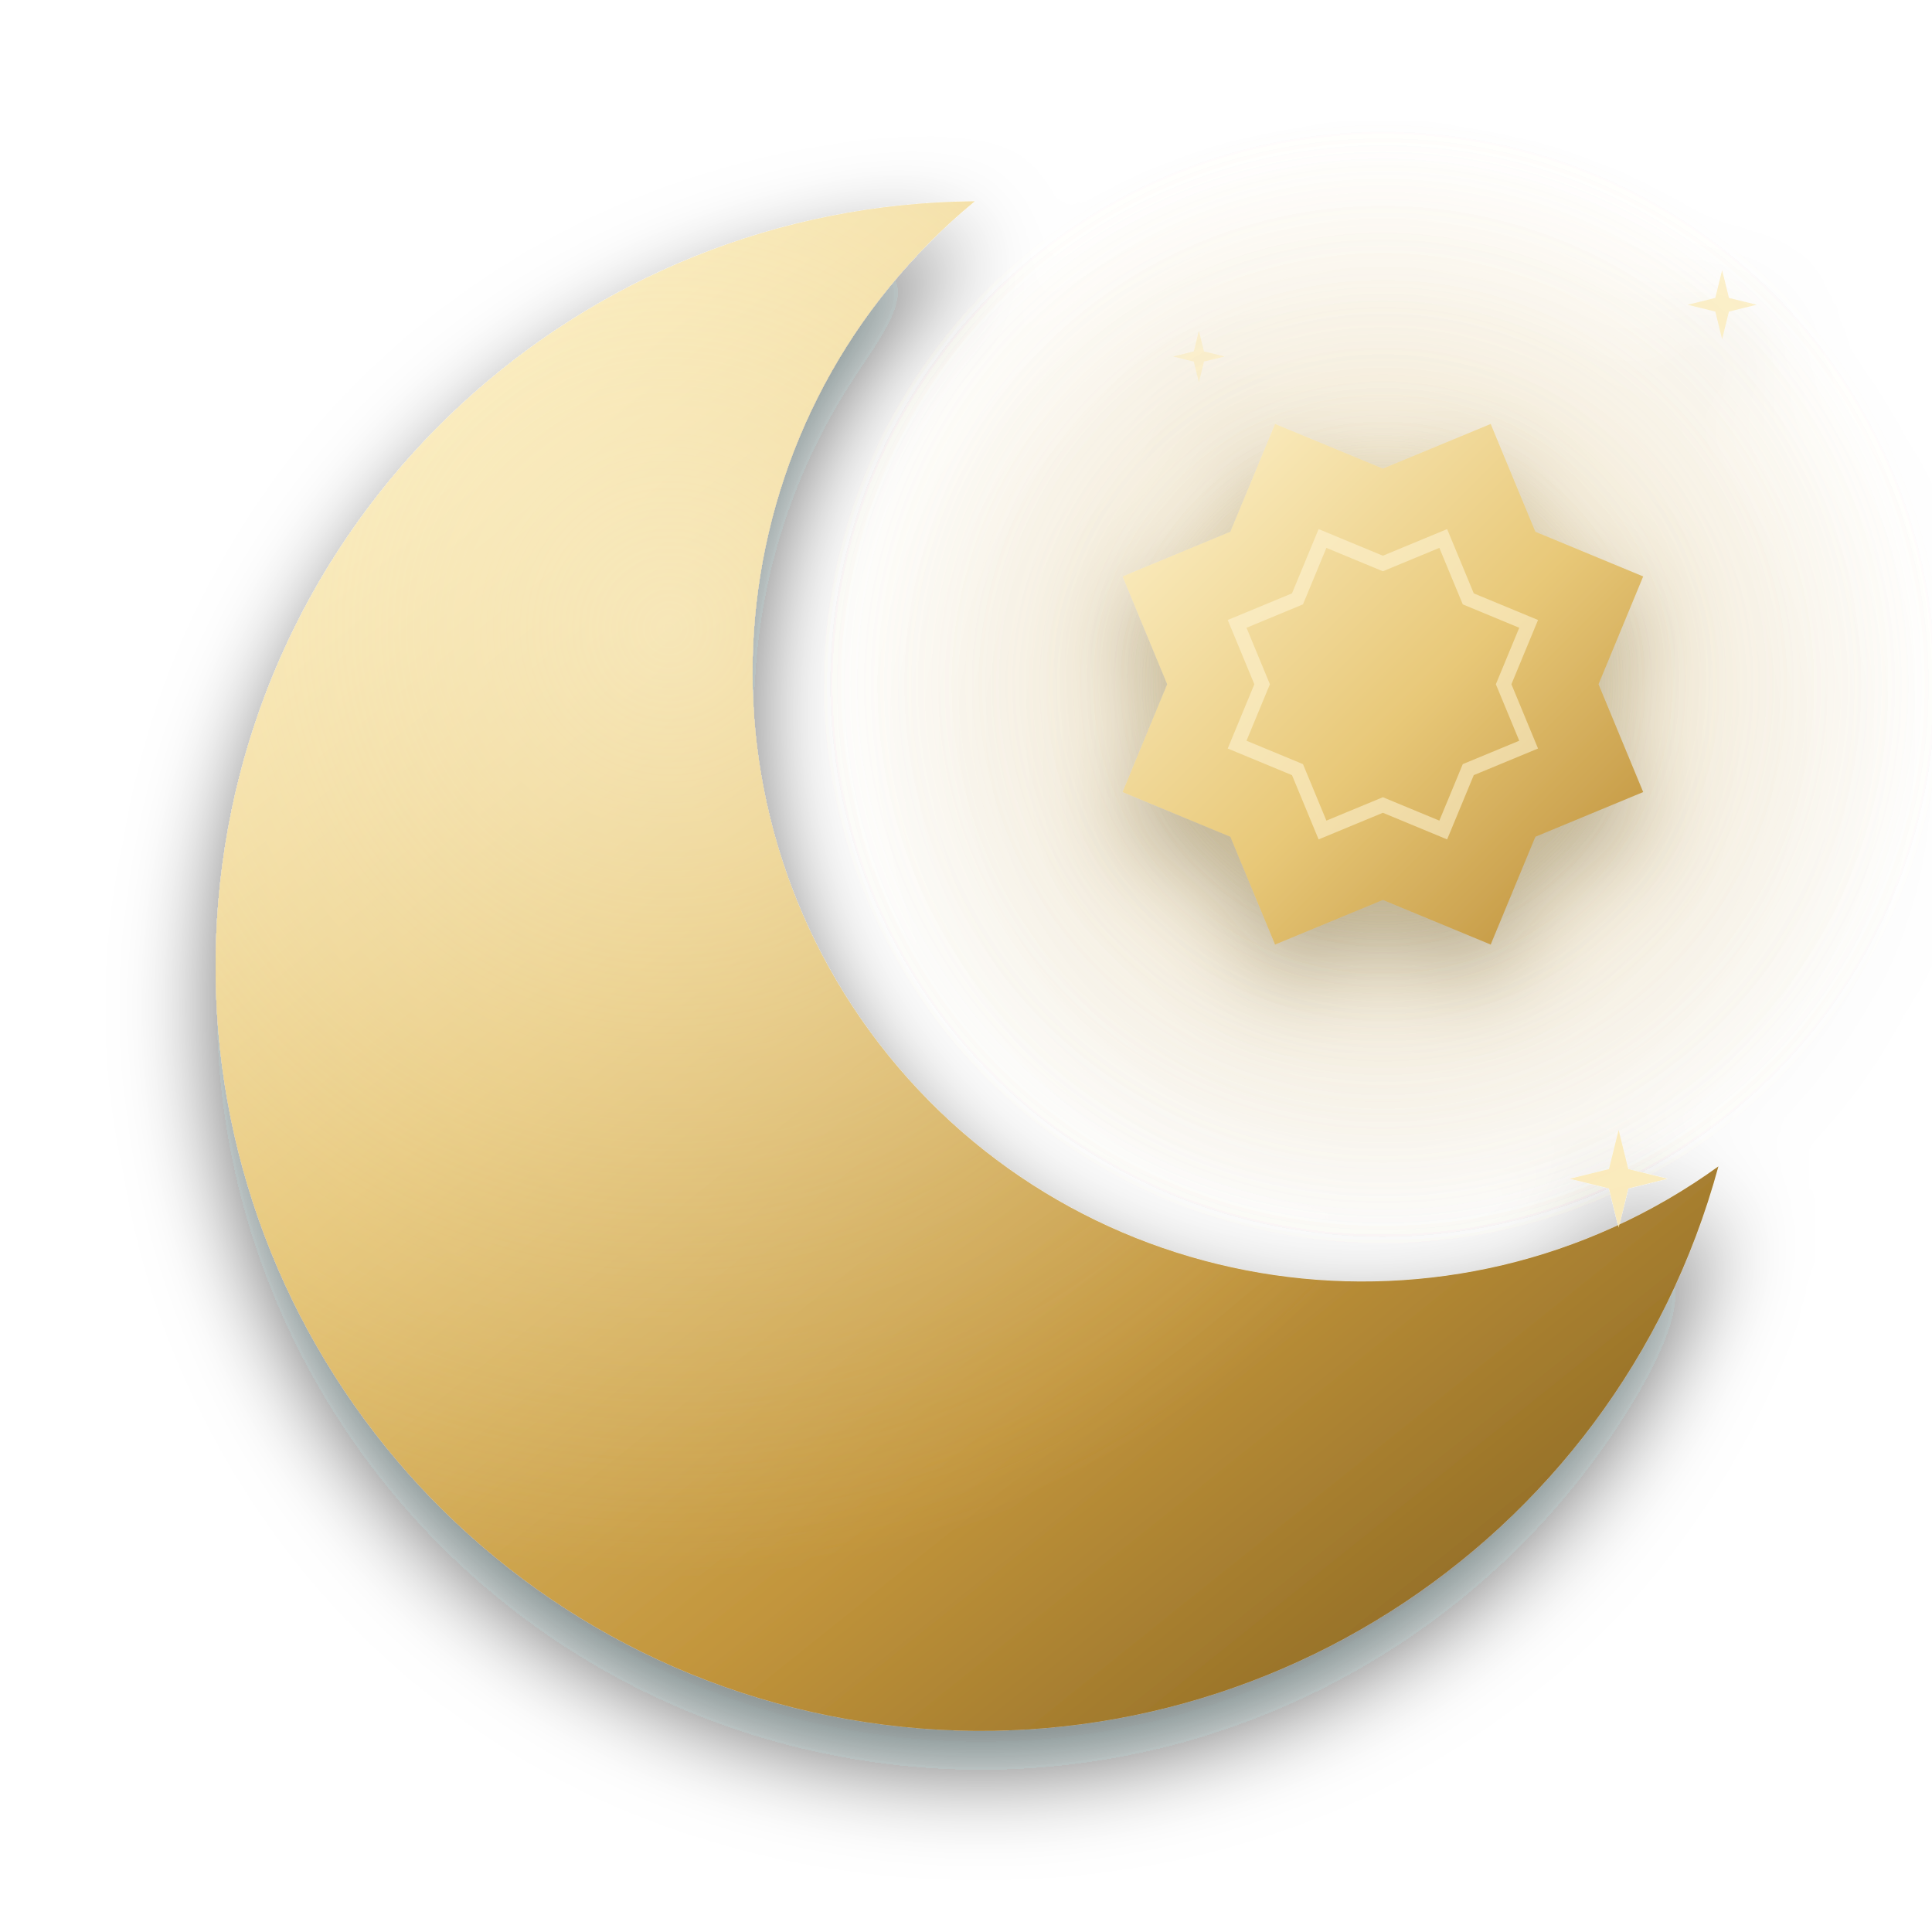
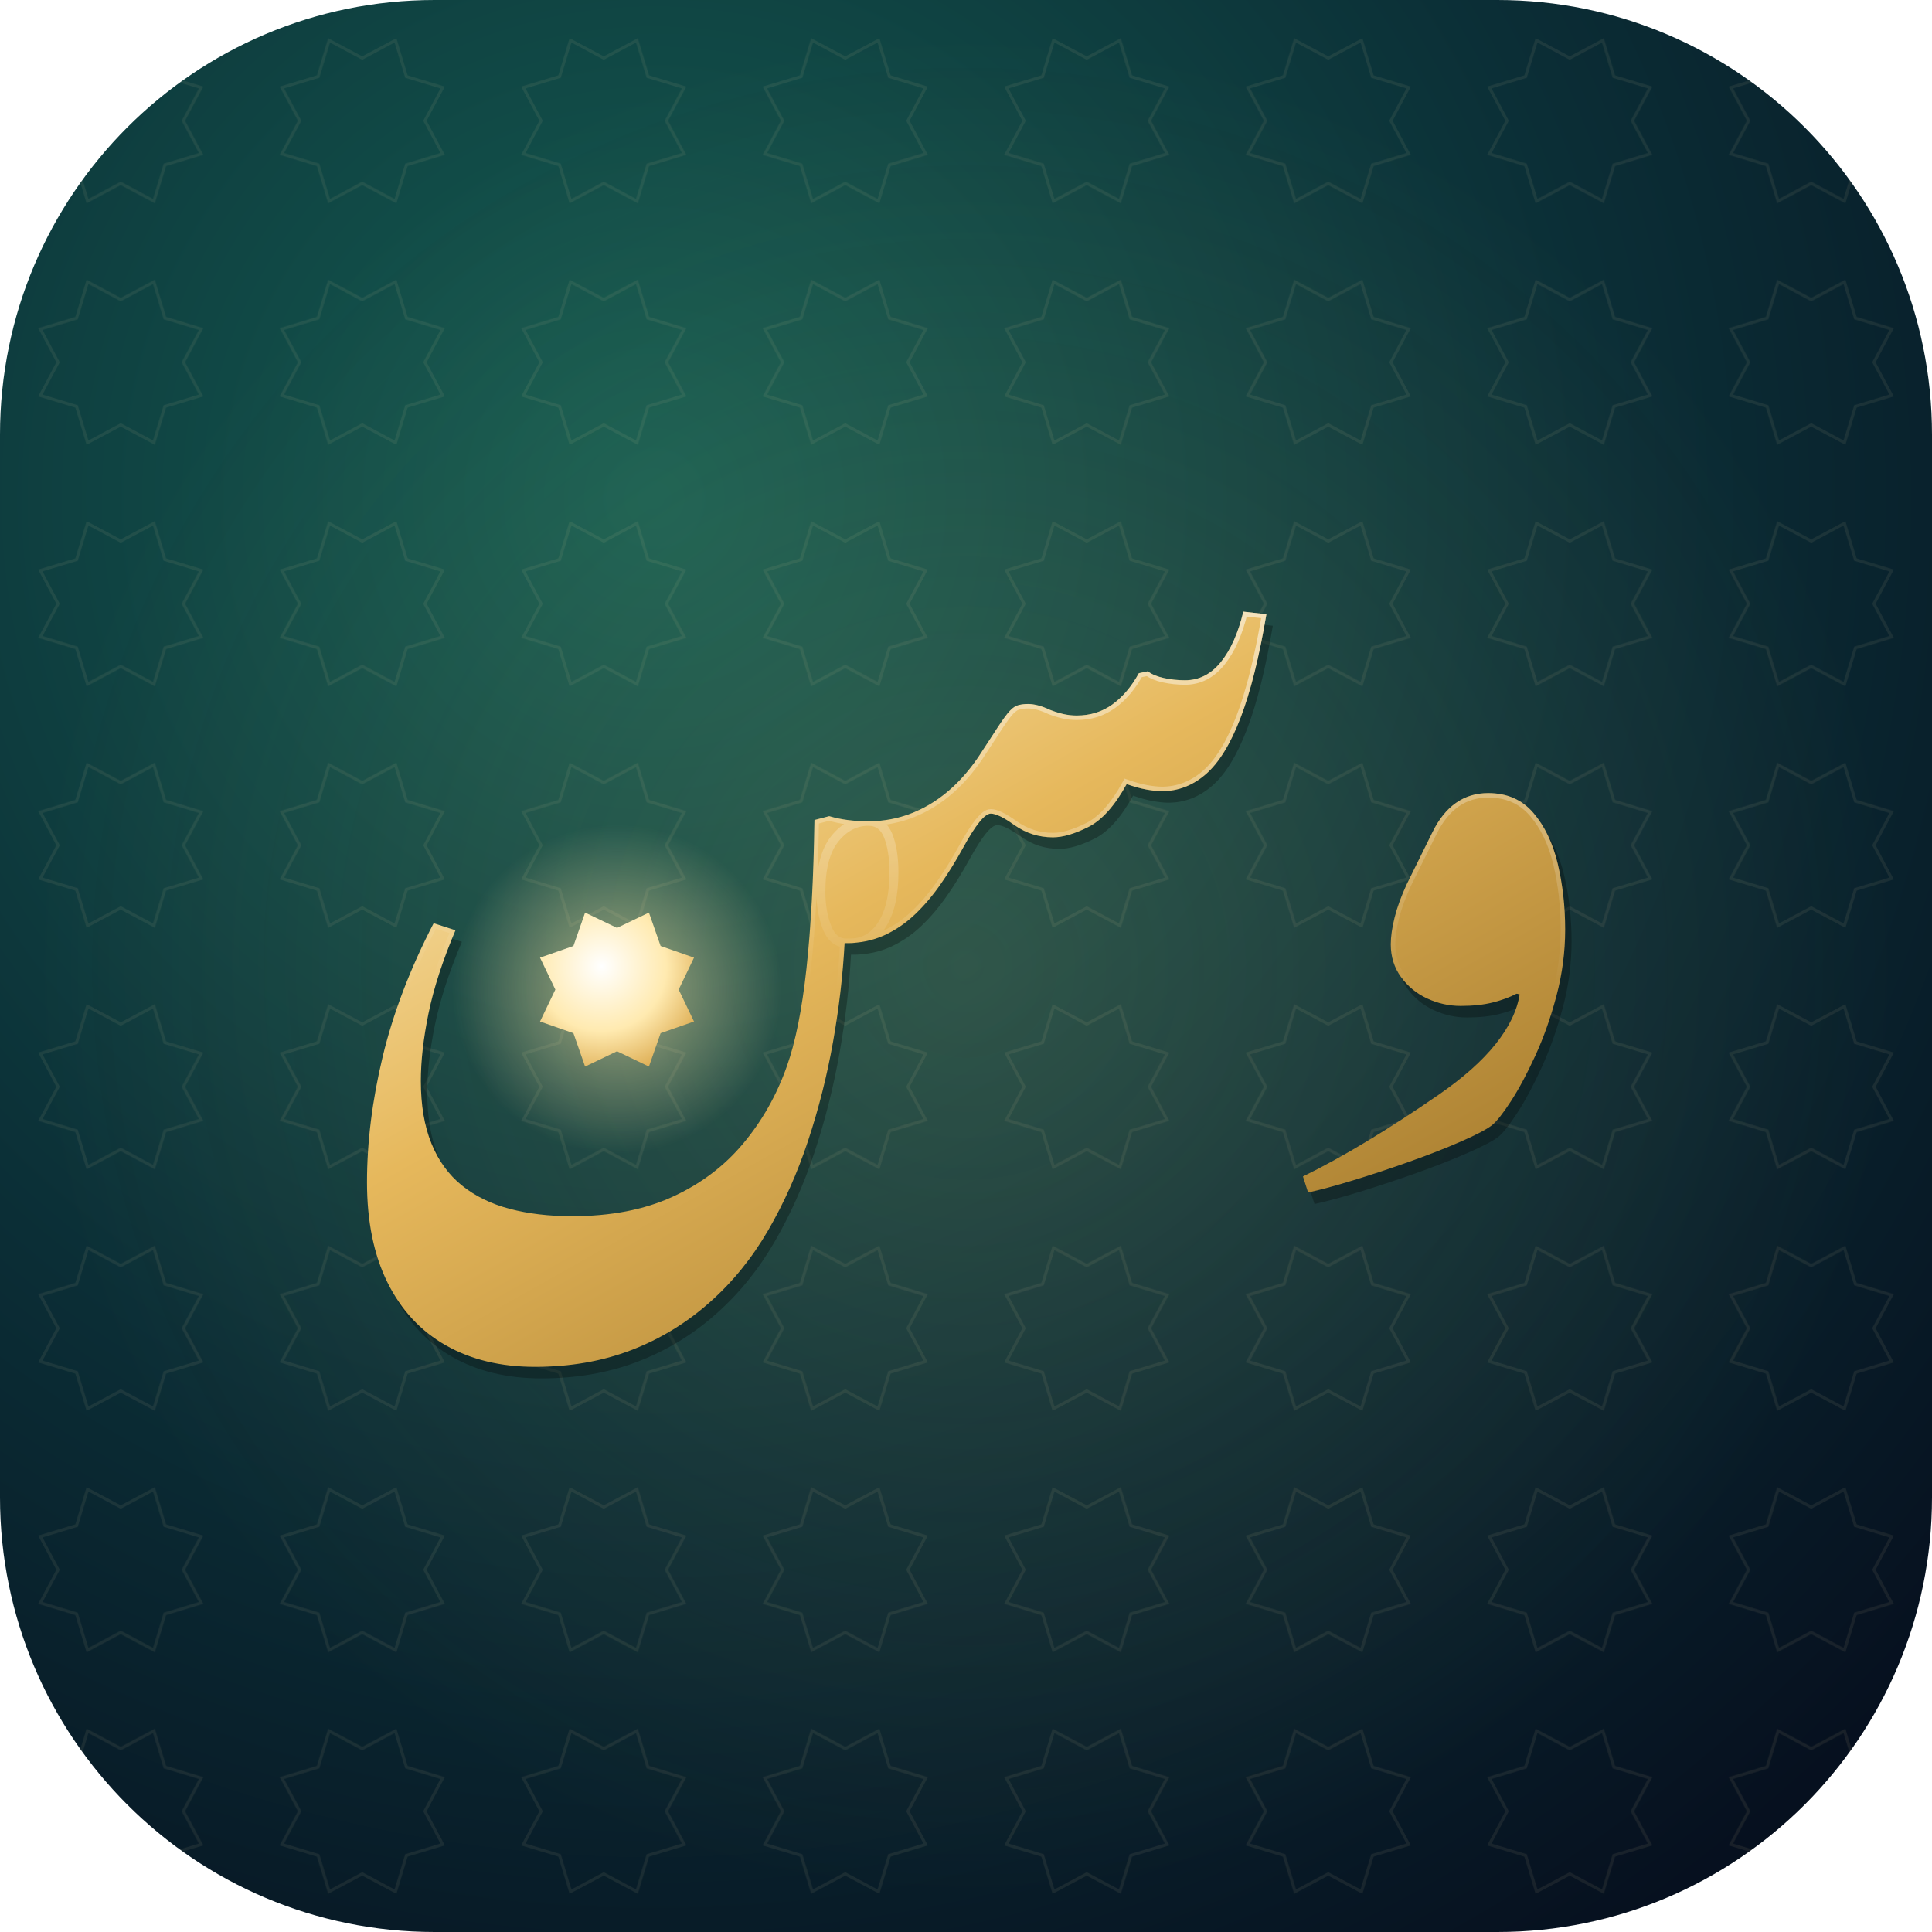
- <svg xmlns="http://www.w3.org/2000/svg" viewBox="149 194 672 672">
+ <svg xmlns="http://www.w3.org/2000/svg" viewBox="0 0 512 512" width="512" height="512">
  <defs>
-     <linearGradient id="gold" x1="0.15" y1="0.05" x2="0.85" y2="0.95">
-       <stop offset="0" stop-color="#FBEBB9" />
-       <stop offset=".38" stop-color="#E4C271" />
-       <stop offset=".72" stop-color="#C2953C" />
-       <stop offset="1" stop-color="#8E6A24" />
+     <linearGradient id="ig" x1="0" y1="0" x2=".9" y2="1">
+       <stop offset="0" stop-color="#FFF3CC" />
+       <stop offset=".42" stop-color="#E6B85C" />
+       <stop offset="1" stop-color="#9C7226" />
    </linearGradient>
-     <linearGradient id="gold2" x1="0" y1="0" x2="1" y2="1">
-       <stop offset="0" stop-color="#FFF4CF" />
-       <stop offset=".55" stop-color="#E8C878" />
-       <stop offset="1" stop-color="#B98A34" />
+     <linearGradient id="igh" x1="0" y1="0" x2="0" y2="1">
+       <stop offset="0" stop-color="#FFFFFF" stop-opacity=".55" />
+       <stop offset=".5" stop-color="#FFFFFF" stop-opacity="0" />
    </linearGradient>
-     <radialGradient id="glow" cx="50%" cy="50%" r="50%">
-       <stop offset="0" stop-color="#FFE7A3" stop-opacity=".55" />
-       <stop offset=".45" stop-color="#F3CF7A" stop-opacity=".18" />
-       <stop offset="1" stop-color="#F3CF7A" stop-opacity="0" />
+     <radialGradient id="igs" cx="40%" cy="35%" r="70%">
+       <stop offset="0" stop-color="#FFFFFF" />
+       <stop offset=".6" stop-color="#FFEAB0" />
+       <stop offset="1" stop-color="#E0B25A" />
    </radialGradient>
-     <radialGradient id="hl" cx="30%" cy="28%" r="62%">
-       <stop offset="0" stop-color="#FFF8DC" stop-opacity=".55" />
-       <stop offset="1" stop-color="#FFF8DC" stop-opacity="0" />
+     <radialGradient id="igg">
+       <stop offset="0" stop-color="#FFE9A8" stop-opacity=".6" />
+       <stop offset="1" stop-color="#FFE9A8" stop-opacity="0" />
    </radialGradient>
-     <filter id="sh" x="-20%" y="-20%" width="140%" height="140%">
-       <feDropShadow dx="0" dy="14" stdDeviation="16" flood-color="#021510" flood-opacity=".55" />
-     </filter>
+     <clipPath id="igc">
+       <path d="M280 371Q200 371 141.0 337.5Q82 304 50.0 239.5Q18 175 18 83Q18 -11 42.5 -113.0Q67 -215 122 -321L156 -310Q126 -239 114.0 -180.5Q102 -122 102 -75Q102 -18 118.5 22.5Q135 63 166.0 88.0Q197 113 240.5 124.5Q284 136 338 136Q428 136 494.0 106.0Q560 76 604.5 23.0Q649 -30 673 -98Q693 -154 703.5 -250.0Q714 -346 716 -482L739 -488Q766 -480 800 -480Q822 -480 831.0 -457.5Q840 -435 840 -400Q840 -348 821.5 -319.0Q803 -290 771 -290H763Q759 -215 745.0 -136.0Q731 -57 706.0 18.5Q681 94 643.5 158.5Q606 223 553 270Q498 319 430.0 345.0Q362 371 280 371ZM766 -290Q745 -290 735.5 -314.5Q726 -339 726 -370Q726 -426 748.0 -453.0Q770 -480 800 -480Q853 -480 898.5 -508.0Q944 -536 978 -590Q988 -605 995.0 -616.0Q1002 -627 1007.5 -635.0Q1013 -643 1017 -648Q1025 -658 1032.0 -660.5Q1039 -663 1049 -663Q1064 -663 1083 -654Q1093 -650 1103.5 -647.5Q1114 -645 1125 -645Q1157 -645 1181.0 -662.5Q1205 -680 1222 -711L1236 -714Q1245 -707 1261.0 -703.5Q1277 -700 1294 -700Q1327 -700 1350.0 -728.5Q1373 -757 1385 -807L1421 -803Q1404 -702 1380.5 -641.0Q1357 -580 1326.5 -553.5Q1296 -527 1258 -527Q1248 -527 1234.0 -529.5Q1220 -532 1203 -538Q1175 -487 1143.0 -471.0Q1111 -455 1088 -455Q1055 -455 1028 -474Q1003 -492 991 -492Q977 -492 948 -439Q931 -408 912.5 -381.5Q894 -355 873 -335Q851 -314 824.5 -302.0Q798 -290 766 -290ZM1486 99 1478 74Q1525 51 1578.0 19.0Q1631 -13 1689 -53Q1747 -93 1778.5 -132.5Q1810 -172 1816 -210Q1815 -210 1814.0 -210.5Q1813 -211 1811 -211Q1796 -203 1774.5 -197.5Q1753 -192 1724 -192Q1697 -192 1672.0 -203.5Q1647 -215 1631.0 -237.0Q1615 -259 1615 -288Q1615 -306 1621.0 -330.0Q1627 -354 1640 -382L1680 -463Q1710 -524 1767 -524Q1811 -524 1837.5 -493.0Q1864 -462 1875.5 -413.5Q1887 -365 1887 -311Q1887 -259 1873.5 -208.0Q1860 -157 1840.5 -114.5Q1821 -72 1802.5 -43.5Q1784 -15 1773 -6Q1760 4 1724.5 19.5Q1689 35 1644.0 51.0Q1599 67 1556.5 80.0Q1514 93 1486 99Z" />
+     </clipPath>
+     <radialGradient id="bgg" cx="34%" cy="26%" r="90%">
+       <stop offset="0" stop-color="#155E52" />
+       <stop offset=".55" stop-color="#0B2E36" />
+       <stop offset="1" stop-color="#060F1E" />
+     </radialGradient>
+     <pattern id="pt" width="64.00" height="64.00" patternUnits="userSpaceOnUse">
+       <path d="M40.8 10.7 L43.7 20.3 L53.3 23.2 L48.6 32.0 L53.3 40.8 L43.7 43.7 L40.8 53.3 L32.0 48.6 L23.2 53.3 L20.3 43.7 L10.7 40.8 L15.4 32.0 L10.7 23.2 L20.3 20.3 L23.2 10.7 L32.0 15.4 Z" fill="none" stroke="#E9D29A" stroke-width="0.80" opacity=".085" />
+     </pattern>
+     <radialGradient id="hal" cx="50%" cy="50%" r="48%">
+       <stop offset="0" stop-color="#E9C877" stop-opacity=".15" />
+       <stop offset="1" stop-color="#E9C877" stop-opacity="0" />
+     </radialGradient>
  </defs>
-   <g>
-     <g filter="url(#sh)" transform="translate(512 512) scale(1.0) translate(-512 -512)">
-       <circle cx="630" cy="432" r="196.0" fill="url(#glow)" />
-       <path d="M488.05,264.01 A266.00,266.00 0 1,0 746.71,599.70 A212.00,212.00 0 0,1 488.05,264.01 Z" fill="url(#gold)" />
-       <path d="M488.05,264.01 A266.00,266.00 0 1,0 746.71,599.70 A212.00,212.00 0 0,1 488.05,264.01 Z" fill="url(#hl)" />
-       <path d="M667.50,341.46 L683.04,378.96 L720.54,394.50 L705.01,432.00 L720.54,469.50 L683.04,485.04 L667.50,522.54 L630.00,507.01 L592.50,522.54 L576.96,485.04 L539.46,469.50 L554.99,432.00 L539.46,394.50 L576.96,378.96 L592.50,341.46 L630.00,356.99 Z" fill="url(#gold2)" />
-       <path d="M651.00,381.30 L659.70,402.30 L680.70,411.00 L672.00,432.00 L680.70,453.00 L659.70,461.70 L651.00,482.70 L630.00,474.00 L609.00,482.70 L600.30,461.70 L579.30,453.00 L588.00,432.00 L579.30,411.00 L600.30,402.30 L609.00,381.30 L630.00,390.00 Z" fill="none" stroke="#FFF6D8" stroke-opacity=".55" stroke-width="5" />
-       <path d="M712.00,587.00 L715.37,600.63 L729.00,604.00 L715.37,607.37 L712.00,621.00 L708.63,607.37 L695.00,604.00 L708.63,600.63 Z" fill="#FBE9B4" opacity="0.85" />
-       <path d="M748.00,288.00 L750.38,297.62 L760.00,300.00 L750.38,302.38 L748.00,312.00 L745.62,302.38 L736.00,300.00 L745.62,297.62 Z" fill="#FBE9B4" opacity="0.7" />
-       <path d="M566.00,309.00 L567.78,316.22 L575.00,318.00 L567.78,319.78 L566.00,327.00 L564.22,319.78 L557.00,318.00 L564.22,316.22 Z" fill="#FBE9B4" opacity="0.55" />
-     </g>
+   <rect width="512" height="512" rx="115.2" fill="url(#bgg)" />
+   <rect width="512" height="512" rx="115.2" fill="url(#pt)" />
+   <rect width="512" height="512" rx="115.2" fill="url(#hal)" />
+   <g transform="translate(94.2 299.2) scale(0.16989)">
+     <path d="M280 371Q200 371 141.0 337.5Q82 304 50.0 239.5Q18 175 18 83Q18 -11 42.5 -113.0Q67 -215 122 -321L156 -310Q126 -239 114.0 -180.5Q102 -122 102 -75Q102 -18 118.5 22.5Q135 63 166.0 88.0Q197 113 240.5 124.5Q284 136 338 136Q428 136 494.0 106.0Q560 76 604.5 23.0Q649 -30 673 -98Q693 -154 703.5 -250.0Q714 -346 716 -482L739 -488Q766 -480 800 -480Q822 -480 831.0 -457.5Q840 -435 840 -400Q840 -348 821.5 -319.0Q803 -290 771 -290H763Q759 -215 745.0 -136.0Q731 -57 706.0 18.5Q681 94 643.5 158.5Q606 223 553 270Q498 319 430.0 345.0Q362 371 280 371ZM766 -290Q745 -290 735.5 -314.5Q726 -339 726 -370Q726 -426 748.0 -453.0Q770 -480 800 -480Q853 -480 898.5 -508.0Q944 -536 978 -590Q988 -605 995.0 -616.0Q1002 -627 1007.5 -635.0Q1013 -643 1017 -648Q1025 -658 1032.0 -660.5Q1039 -663 1049 -663Q1064 -663 1083 -654Q1093 -650 1103.5 -647.5Q1114 -645 1125 -645Q1157 -645 1181.0 -662.5Q1205 -680 1222 -711L1236 -714Q1245 -707 1261.0 -703.5Q1277 -700 1294 -700Q1327 -700 1350.0 -728.5Q1373 -757 1385 -807L1421 -803Q1404 -702 1380.5 -641.0Q1357 -580 1326.5 -553.5Q1296 -527 1258 -527Q1248 -527 1234.0 -529.5Q1220 -532 1203 -538Q1175 -487 1143.0 -471.0Q1111 -455 1088 -455Q1055 -455 1028 -474Q1003 -492 991 -492Q977 -492 948 -439Q931 -408 912.5 -381.5Q894 -355 873 -335Q851 -314 824.5 -302.0Q798 -290 766 -290ZM1486 99 1478 74Q1525 51 1578.0 19.0Q1631 -13 1689 -53Q1747 -93 1778.5 -132.5Q1810 -172 1816 -210Q1815 -210 1814.0 -210.5Q1813 -211 1811 -211Q1796 -203 1774.5 -197.5Q1753 -192 1724 -192Q1697 -192 1672.0 -203.5Q1647 -215 1631.0 -237.0Q1615 -259 1615 -288Q1615 -306 1621.0 -330.0Q1627 -354 1640 -382L1680 -463Q1710 -524 1767 -524Q1811 -524 1837.5 -493.0Q1864 -462 1875.5 -413.5Q1887 -365 1887 -311Q1887 -259 1873.5 -208.0Q1860 -157 1840.5 -114.5Q1821 -72 1802.5 -43.5Q1784 -15 1773 -6Q1760 4 1724.5 19.5Q1689 35 1644.0 51.0Q1599 67 1556.5 80.0Q1514 93 1486 99Z" fill="#000" opacity=".28" transform="translate(10 18)" />
+     <path d="M280 371Q200 371 141.0 337.5Q82 304 50.0 239.5Q18 175 18 83Q18 -11 42.5 -113.0Q67 -215 122 -321L156 -310Q126 -239 114.0 -180.5Q102 -122 102 -75Q102 -18 118.5 22.5Q135 63 166.0 88.0Q197 113 240.5 124.5Q284 136 338 136Q428 136 494.0 106.0Q560 76 604.5 23.0Q649 -30 673 -98Q693 -154 703.5 -250.0Q714 -346 716 -482L739 -488Q766 -480 800 -480Q822 -480 831.0 -457.5Q840 -435 840 -400Q840 -348 821.5 -319.0Q803 -290 771 -290H763Q759 -215 745.0 -136.0Q731 -57 706.0 18.5Q681 94 643.5 158.5Q606 223 553 270Q498 319 430.0 345.0Q362 371 280 371ZM766 -290Q745 -290 735.5 -314.5Q726 -339 726 -370Q726 -426 748.0 -453.0Q770 -480 800 -480Q853 -480 898.5 -508.0Q944 -536 978 -590Q988 -605 995.0 -616.0Q1002 -627 1007.5 -635.0Q1013 -643 1017 -648Q1025 -658 1032.0 -660.5Q1039 -663 1049 -663Q1064 -663 1083 -654Q1093 -650 1103.5 -647.5Q1114 -645 1125 -645Q1157 -645 1181.0 -662.5Q1205 -680 1222 -711L1236 -714Q1245 -707 1261.0 -703.5Q1277 -700 1294 -700Q1327 -700 1350.0 -728.5Q1373 -757 1385 -807L1421 -803Q1404 -702 1380.5 -641.0Q1357 -580 1326.5 -553.5Q1296 -527 1258 -527Q1248 -527 1234.0 -529.5Q1220 -532 1203 -538Q1175 -487 1143.0 -471.0Q1111 -455 1088 -455Q1055 -455 1028 -474Q1003 -492 991 -492Q977 -492 948 -439Q931 -408 912.5 -381.5Q894 -355 873 -335Q851 -314 824.5 -302.0Q798 -290 766 -290ZM1486 99 1478 74Q1525 51 1578.0 19.0Q1631 -13 1689 -53Q1747 -93 1778.5 -132.5Q1810 -172 1816 -210Q1815 -210 1814.0 -210.5Q1813 -211 1811 -211Q1796 -203 1774.5 -197.5Q1753 -192 1724 -192Q1697 -192 1672.0 -203.5Q1647 -215 1631.0 -237.0Q1615 -259 1615 -288Q1615 -306 1621.0 -330.0Q1627 -354 1640 -382L1680 -463Q1710 -524 1767 -524Q1811 -524 1837.5 -493.0Q1864 -462 1875.5 -413.5Q1887 -365 1887 -311Q1887 -259 1873.5 -208.0Q1860 -157 1840.5 -114.5Q1821 -72 1802.5 -43.5Q1784 -15 1773 -6Q1760 4 1724.5 19.5Q1689 35 1644.0 51.0Q1599 67 1556.5 80.0Q1514 93 1486 99Z" fill="url(#ig)" />
+     <path d="M280 371Q200 371 141.0 337.5Q82 304 50.0 239.5Q18 175 18 83Q18 -11 42.5 -113.0Q67 -215 122 -321L156 -310Q126 -239 114.0 -180.5Q102 -122 102 -75Q102 -18 118.5 22.5Q135 63 166.0 88.0Q197 113 240.5 124.5Q284 136 338 136Q428 136 494.0 106.0Q560 76 604.5 23.0Q649 -30 673 -98Q693 -154 703.5 -250.0Q714 -346 716 -482L739 -488Q766 -480 800 -480Q822 -480 831.0 -457.5Q840 -435 840 -400Q840 -348 821.5 -319.0Q803 -290 771 -290H763Q759 -215 745.0 -136.0Q731 -57 706.0 18.5Q681 94 643.5 158.5Q606 223 553 270Q498 319 430.0 345.0Q362 371 280 371ZM766 -290Q745 -290 735.5 -314.5Q726 -339 726 -370Q726 -426 748.0 -453.0Q770 -480 800 -480Q853 -480 898.5 -508.0Q944 -536 978 -590Q988 -605 995.0 -616.0Q1002 -627 1007.5 -635.0Q1013 -643 1017 -648Q1025 -658 1032.0 -660.5Q1039 -663 1049 -663Q1064 -663 1083 -654Q1093 -650 1103.5 -647.5Q1114 -645 1125 -645Q1157 -645 1181.0 -662.5Q1205 -680 1222 -711L1236 -714Q1245 -707 1261.0 -703.5Q1277 -700 1294 -700Q1327 -700 1350.0 -728.5Q1373 -757 1385 -807L1421 -803Q1404 -702 1380.5 -641.0Q1357 -580 1326.5 -553.5Q1296 -527 1258 -527Q1248 -527 1234.0 -529.5Q1220 -532 1203 -538Q1175 -487 1143.0 -471.0Q1111 -455 1088 -455Q1055 -455 1028 -474Q1003 -492 991 -492Q977 -492 948 -439Q931 -408 912.5 -381.5Q894 -355 873 -335Q851 -314 824.5 -302.0Q798 -290 766 -290ZM1486 99 1478 74Q1525 51 1578.0 19.0Q1631 -13 1689 -53Q1747 -93 1778.5 -132.5Q1810 -172 1816 -210Q1815 -210 1814.0 -210.5Q1813 -211 1811 -211Q1796 -203 1774.5 -197.5Q1753 -192 1724 -192Q1697 -192 1672.0 -203.5Q1647 -215 1631.0 -237.0Q1615 -259 1615 -288Q1615 -306 1621.0 -330.0Q1627 -354 1640 -382L1680 -463Q1710 -524 1767 -524Q1811 -524 1837.5 -493.0Q1864 -462 1875.5 -413.5Q1887 -365 1887 -311Q1887 -259 1873.5 -208.0Q1860 -157 1840.5 -114.5Q1821 -72 1802.5 -43.5Q1784 -15 1773 -6Q1760 4 1724.5 19.5Q1689 35 1644.0 51.0Q1599 67 1556.5 80.0Q1514 93 1486 99Z" fill="none" stroke="url(#igh)" stroke-width="14" clip-path="url(#igc)" />
+     <circle cx="408" cy="-218" r="256" fill="url(#igg)" />
+     <path d="M457.8 -337.6 L476.0 -285.5 L528.1 -267.3 L504.2 -217.5 L528.1 -167.7 L476.0 -149.5 L457.8 -97.4 L408.0 -121.3 L358.2 -97.4 L340.0 -149.5 L287.9 -167.7 L311.8 -217.5 L287.9 -267.3 L340.0 -285.5 L358.2 -337.6 L408.0 -313.7 Z" fill="url(#igs)" />
  </g>
</svg>
